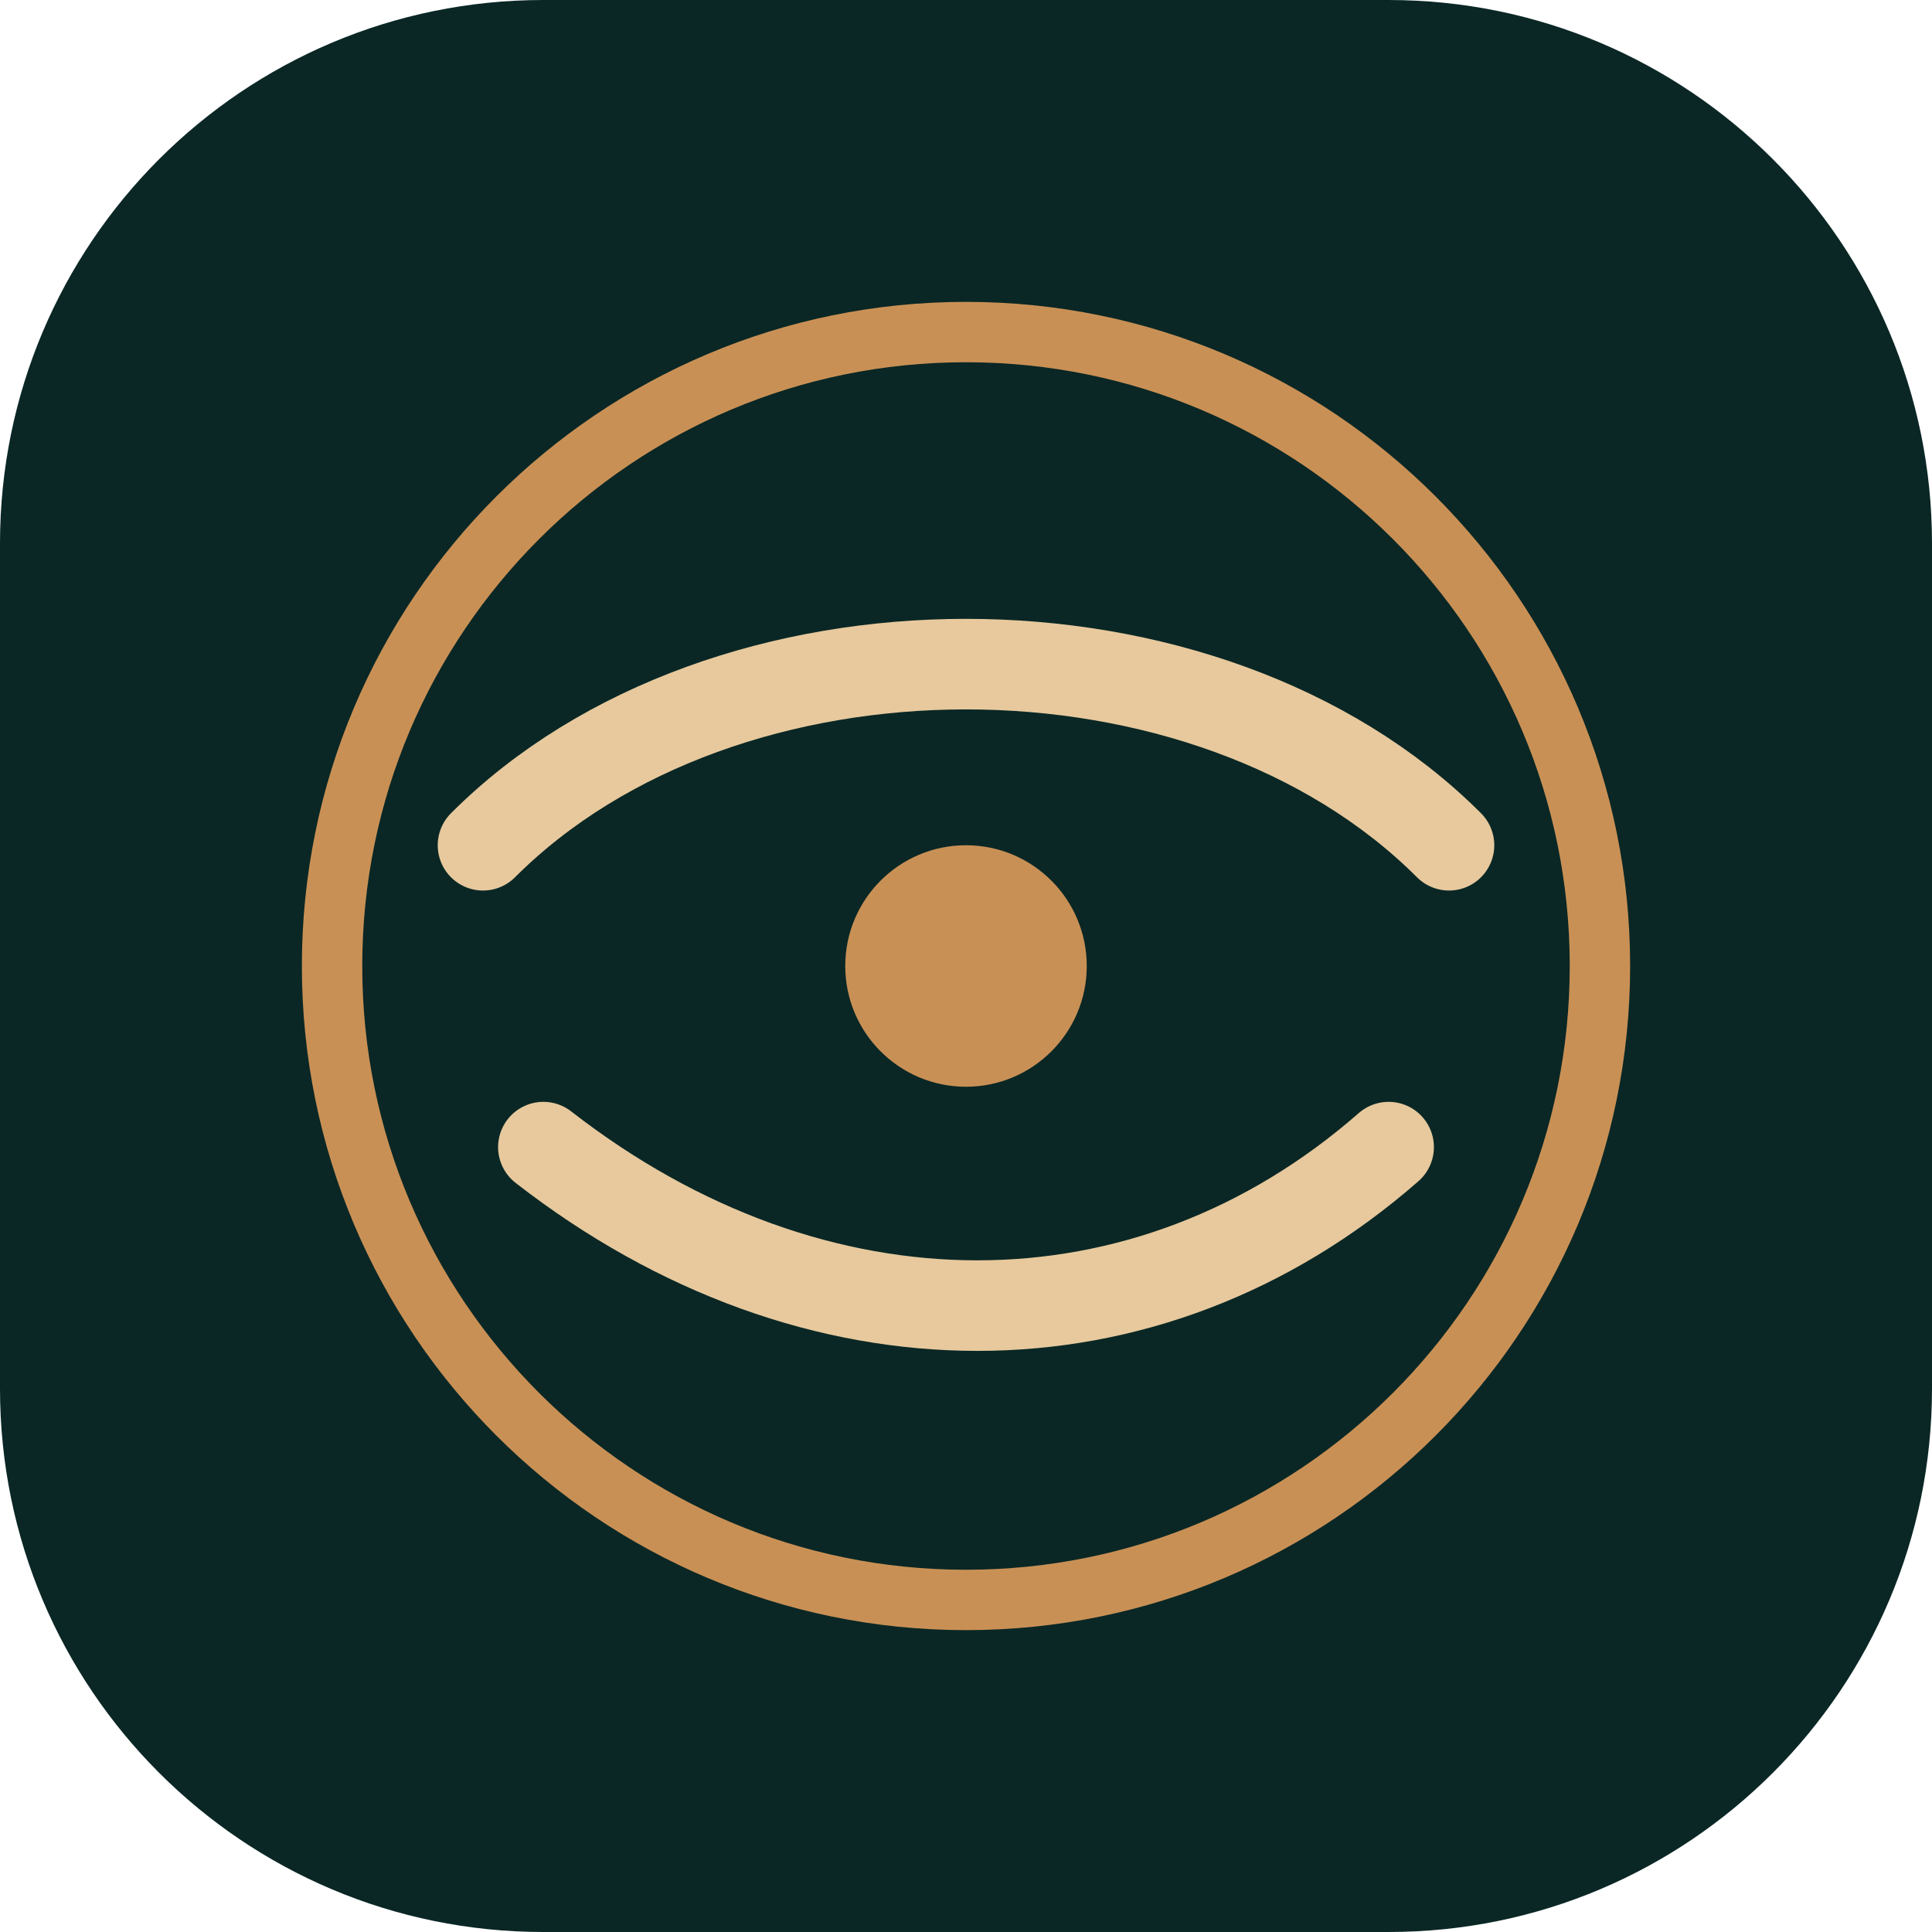
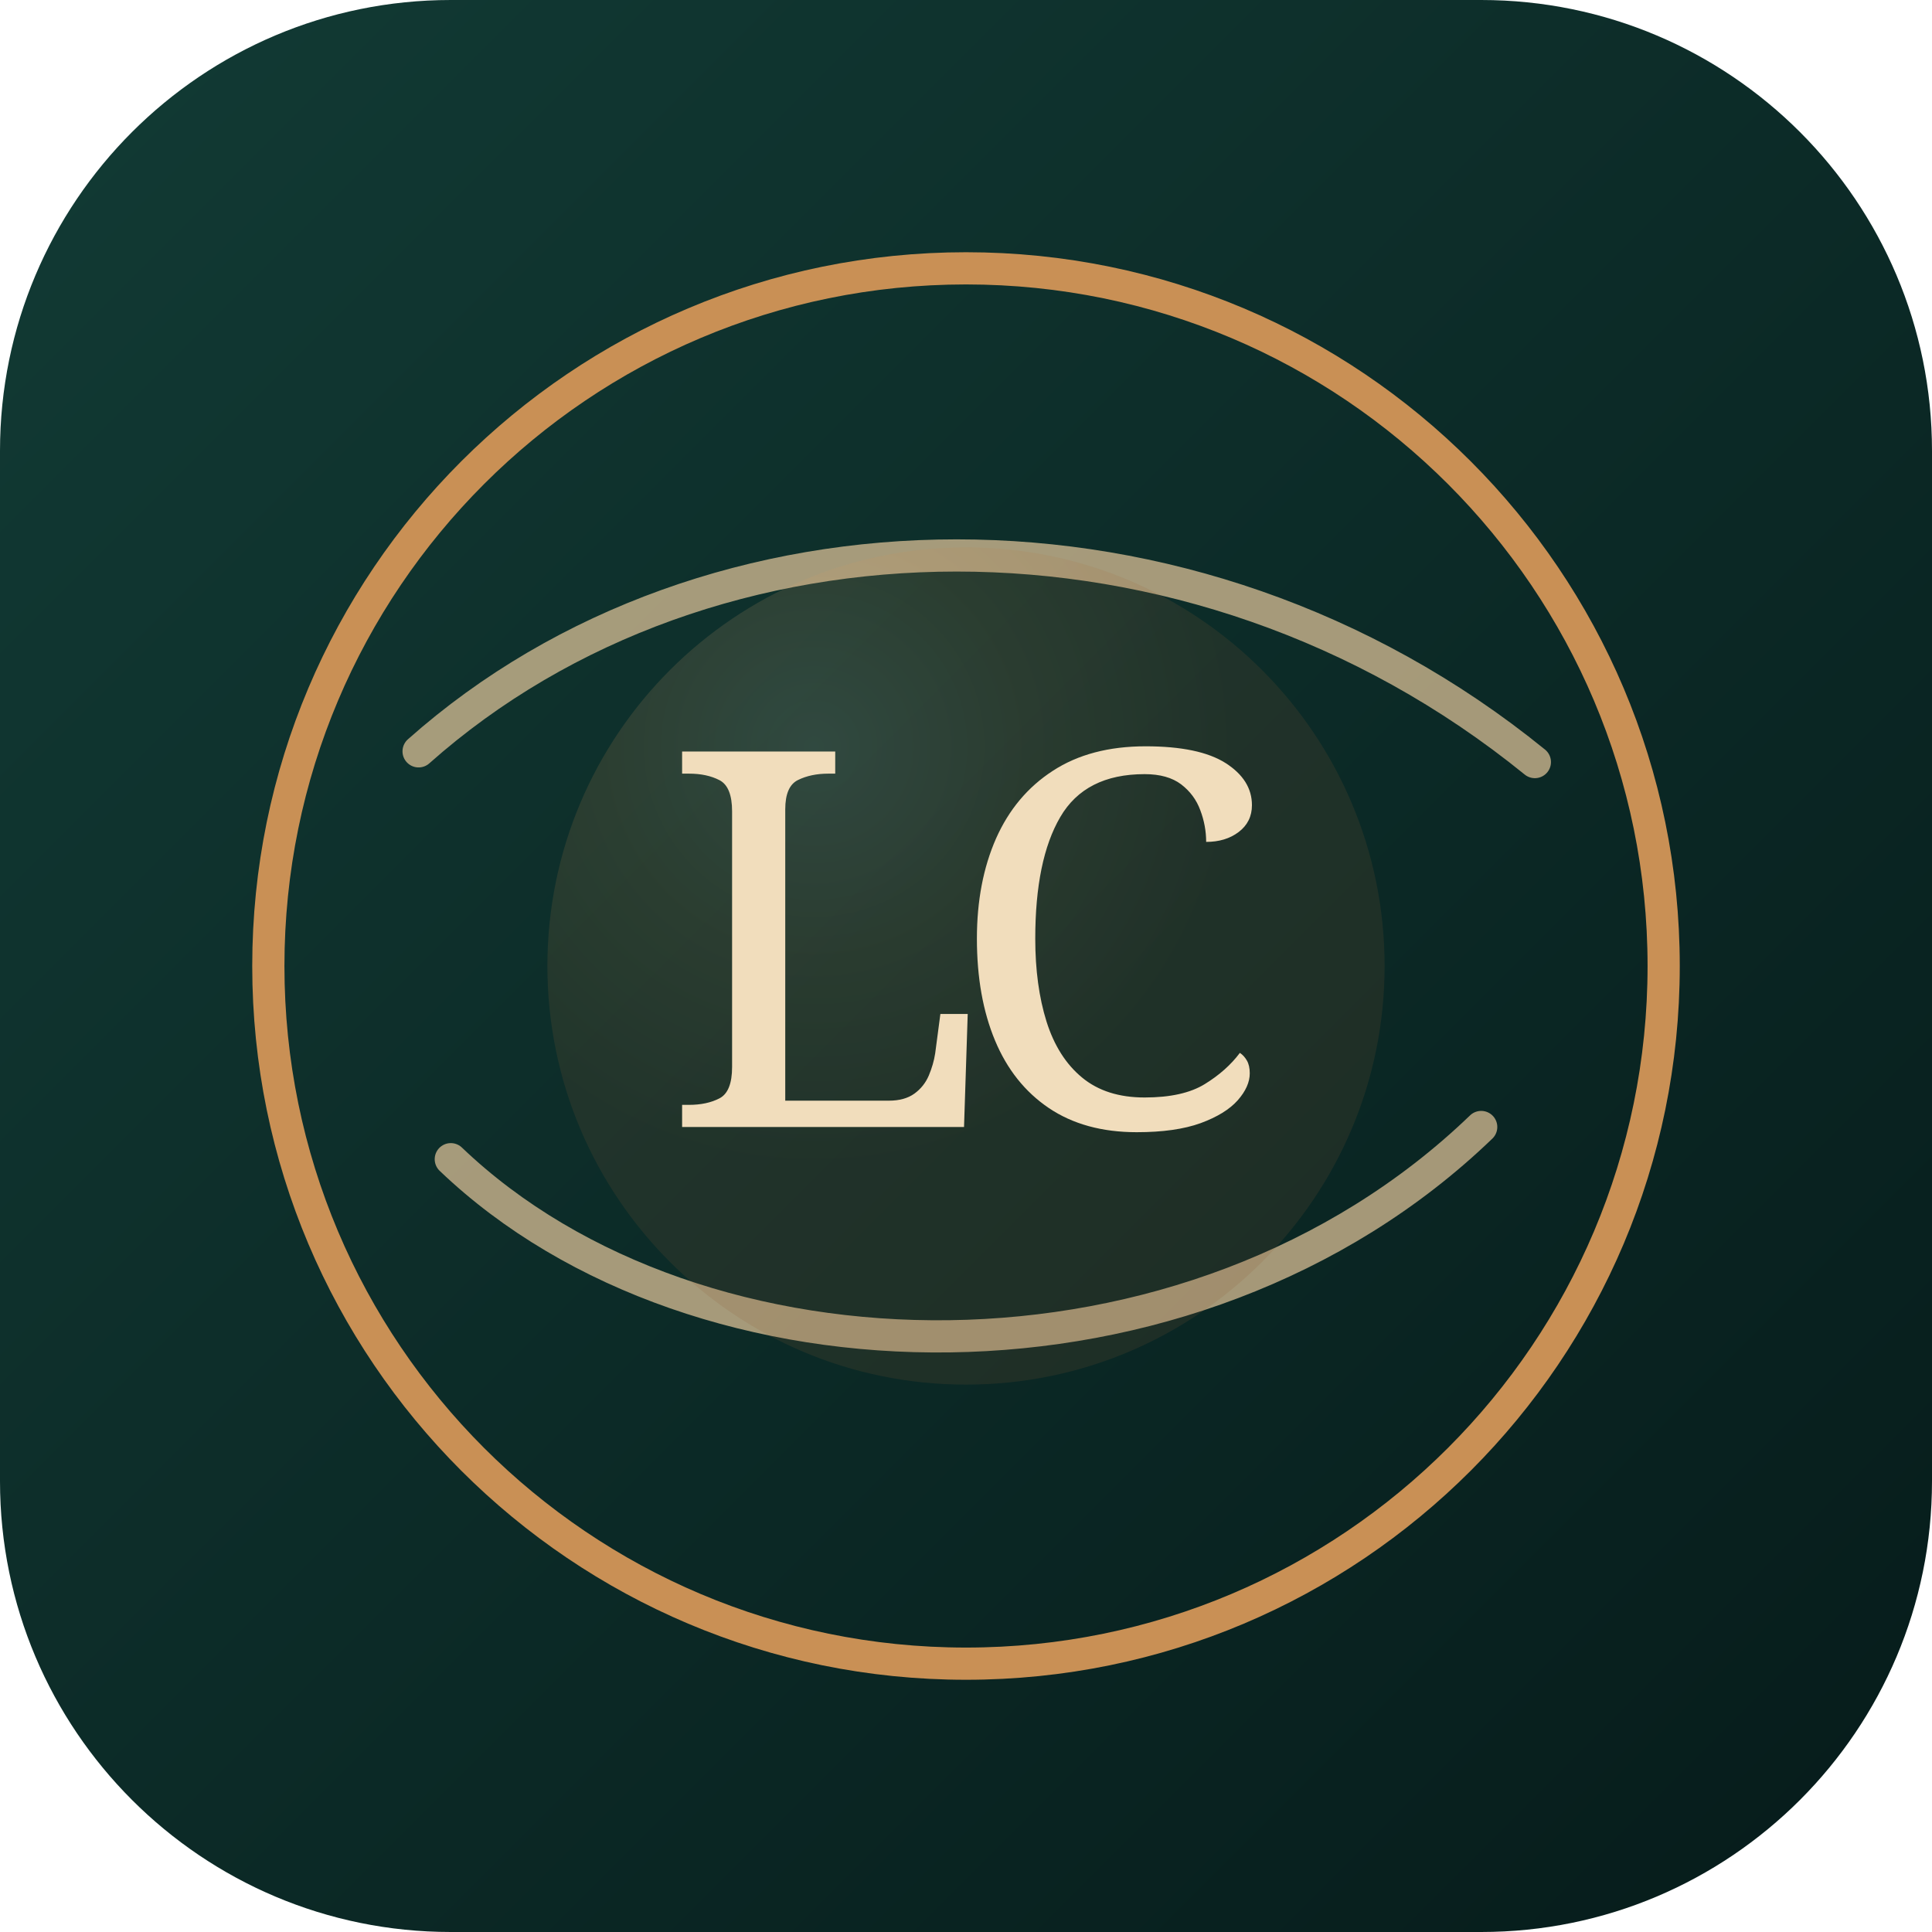
- <svg xmlns="http://www.w3.org/2000/svg" viewBox="0 0 64 64">
-   <rect width="64" height="64" rx="18" fill="#0a2725" />
-   <circle cx="32" cy="32" r="21" fill="none" stroke="#c99055" stroke-width="2" />
-   <path d="M16 28c8-8 24-8 32 0M18 38c9 7 20 7 28 0" fill="none" stroke="#e7c99d" stroke-width="3" stroke-linecap="round" />
-   <circle cx="32" cy="32" r="4" fill="#c99055" />
+ <svg xmlns="http://www.w3.org/2000/svg" viewBox="0 0 180 180">
+   <defs>
+     <linearGradient id="bg" x1="0" y1="0" x2="1" y2="1">
+       <stop stop-color="#123b35" />
+       <stop offset="1" stop-color="#061b1a" />
+     </linearGradient>
+     <radialGradient id="glow" cx=".32" cy=".24">
+       <stop stop-color="#efd9b8" />
+       <stop offset=".5" stop-color="#c88e54" />
+       <stop offset="1" stop-color="#8d5a32" />
+     </radialGradient>
+   </defs>
+   <rect width="180" height="180" rx="42" fill="url(#bg)" />
+   <circle cx="90" cy="90" r="65" fill="none" stroke="#c99055" stroke-width="3" />
+   <path d="M42 108c23 22 69 23 96-3M39 70c27-24 72-25 104 1" fill="none" stroke="#e7c99d" stroke-width="3" stroke-linecap="round" opacity=".7" />
+   <circle cx="90" cy="90" r="39" fill="url(#glow)" opacity=".16" />
+   <text x="90" y="105" fill="#f1ddbc" font-family="Georgia,serif" font-size="49" font-weight="500" text-anchor="middle" letter-spacing="-4">LC</text>
</svg>
